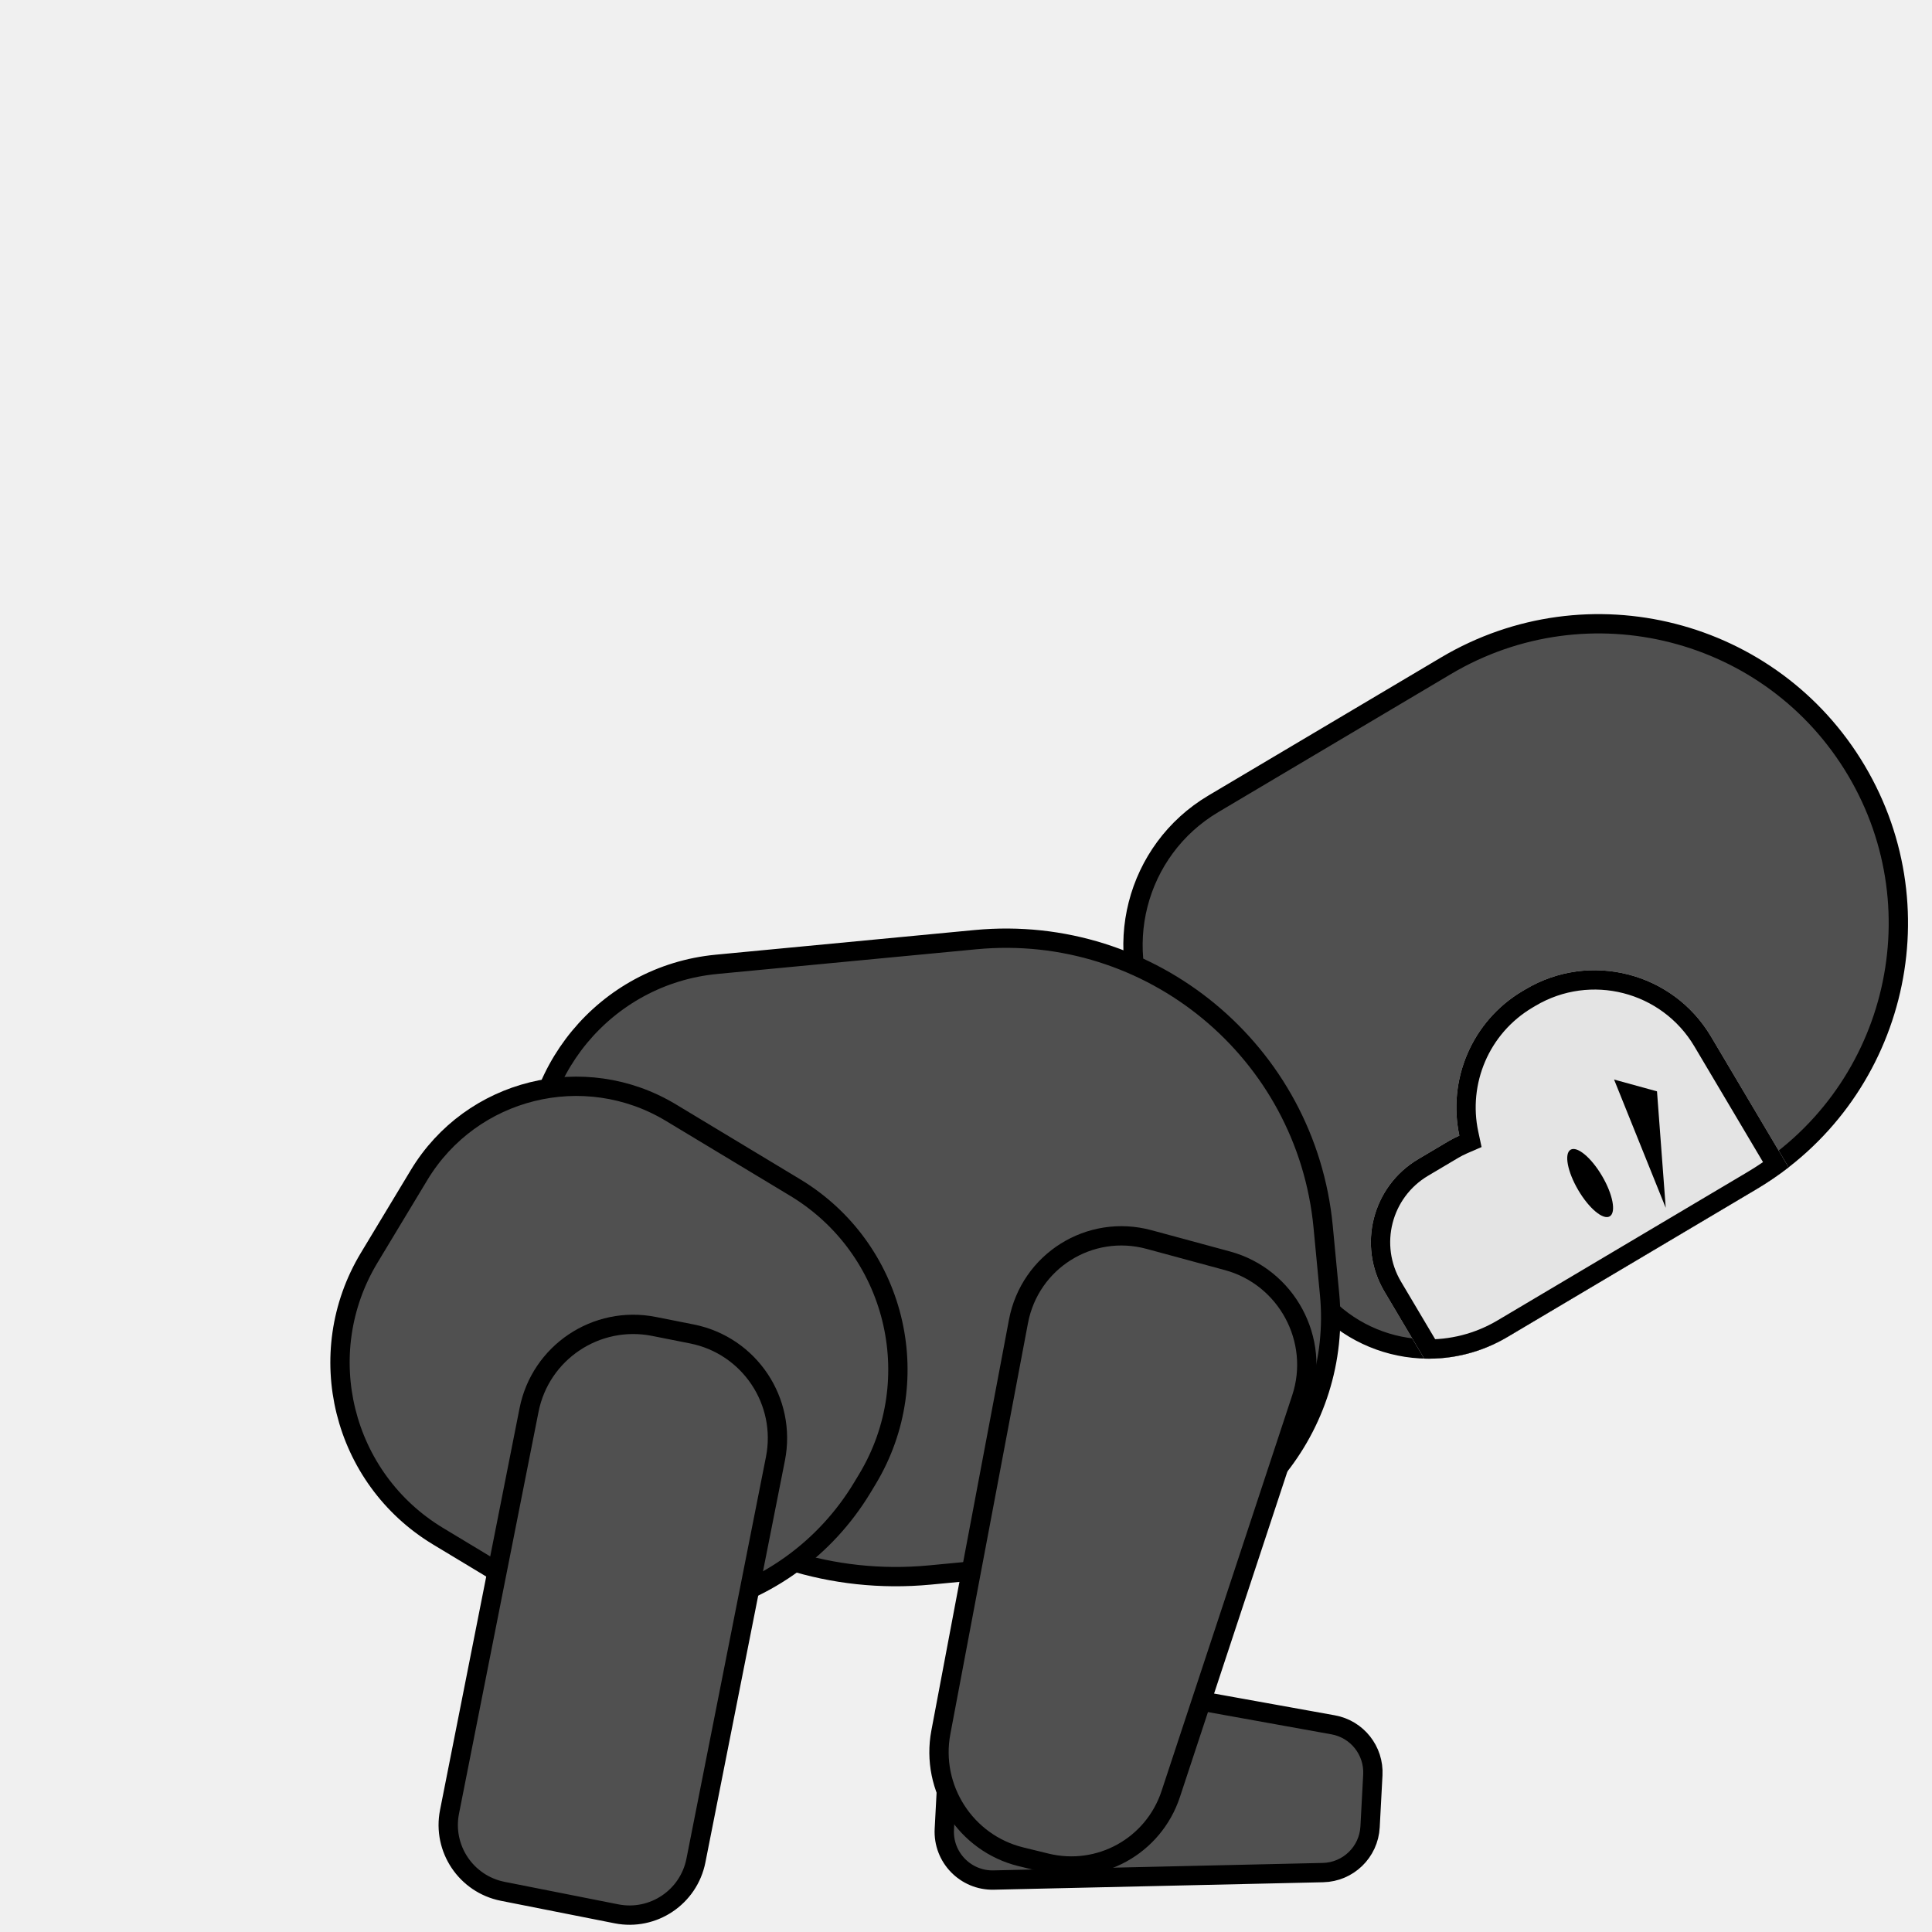
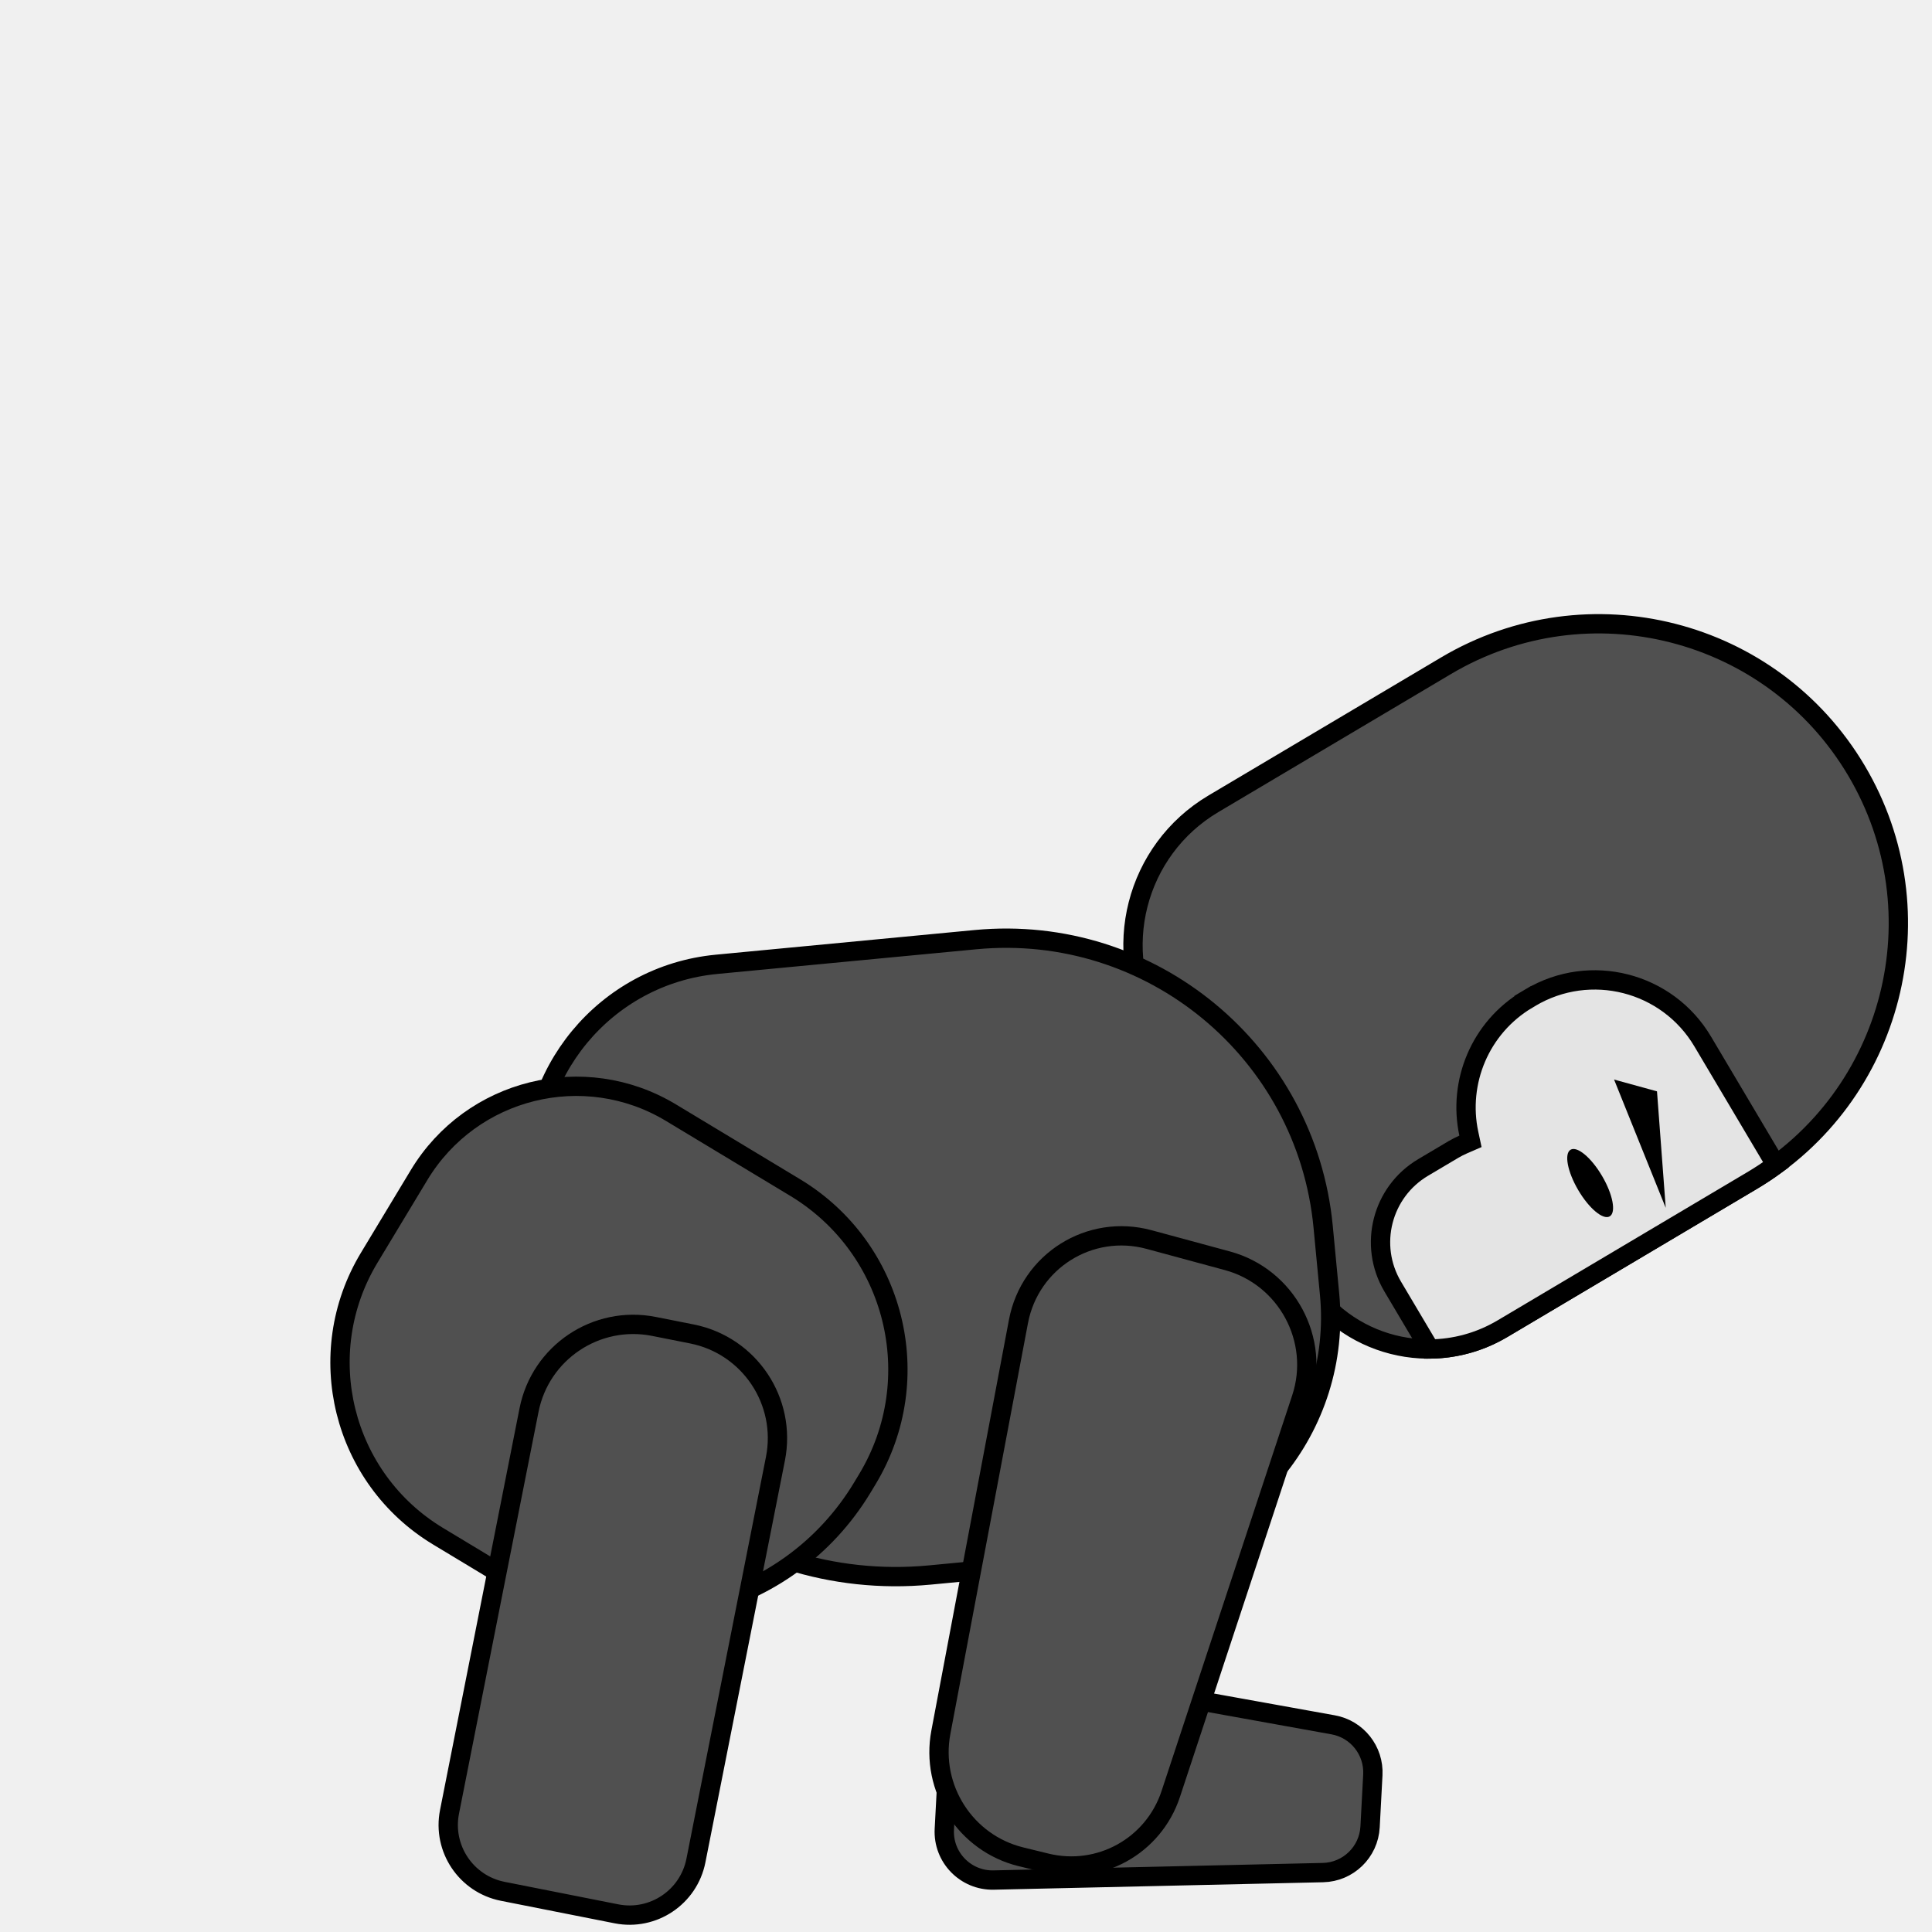
<svg xmlns="http://www.w3.org/2000/svg" width="100" height="100" viewBox="0 0 100 100" fill="none">
  <g clip-path="url(#clip0)">
    <path d="M90.666 61.118L77.767 68.774C74.205 70.887 69.603 69.713 67.49 66.151L59.834 53.252C57.439 49.215 58.769 44 62.806 41.604L74.846 34.459C82.208 30.091 91.717 32.517 96.086 39.879C100.455 47.24 98.028 56.75 90.666 61.118Z" fill="#505050" stroke="black" />
-     <mask id="path-2-inside-1" fill="white">
-       <path fill-rule="evenodd" clip-rule="evenodd" d="M92.578 60.421C92.057 60.826 91.504 61.203 90.922 61.548L78.022 69.204C76.671 70.005 75.179 70.364 73.717 70.322L71.657 66.85C70.247 64.475 71.03 61.407 73.405 59.998L74.969 59.07C75.154 58.96 75.343 58.864 75.536 58.78C74.923 55.921 76.157 52.868 78.81 51.293L78.967 51.201C82.291 49.228 86.586 50.323 88.559 53.648L92.578 60.421Z" />
-     </mask>
-     <path fill-rule="evenodd" clip-rule="evenodd" d="M92.578 60.421C92.057 60.826 91.504 61.203 90.922 61.548L78.022 69.204C76.671 70.005 75.179 70.364 73.717 70.322L71.657 66.85C70.247 64.475 71.03 61.407 73.405 59.998L74.969 59.07C75.154 58.96 75.343 58.864 75.536 58.78C74.923 55.921 76.157 52.868 78.81 51.293L78.967 51.201C82.291 49.228 86.586 50.323 88.559 53.648L92.578 60.421Z" fill="#E4E4E4" />
-     <path d="M92.578 60.421L93.191 61.212L93.889 60.67L93.438 59.911L92.578 60.421ZM90.922 61.548L91.432 62.408L90.922 61.548ZM78.022 69.204L77.512 68.344L78.022 69.204ZM73.717 70.322L72.857 70.832L73.138 71.305L73.688 71.321L73.717 70.322ZM73.405 59.998L73.915 60.858L73.405 59.998ZM74.969 59.07L74.458 58.21L74.969 59.07ZM75.536 58.78L75.934 59.697L76.686 59.371L76.514 58.57L75.536 58.78ZM88.559 53.648L87.699 54.158L88.559 53.648ZM91.966 59.631C91.476 60.011 90.958 60.364 90.411 60.688L91.432 62.408C92.05 62.042 92.637 61.642 93.191 61.212L91.966 59.631ZM90.411 60.688L77.512 68.344L78.532 70.064L91.432 62.408L90.411 60.688ZM77.512 68.344C76.328 69.046 75.025 69.359 73.746 69.322L73.688 71.321C75.334 71.369 77.013 70.965 78.532 70.064L77.512 68.344ZM70.797 67.36L72.857 70.832L74.577 69.811L72.517 66.339L70.797 67.36ZM72.894 59.138C70.045 60.829 69.106 64.51 70.797 67.36L72.517 66.339C71.389 64.439 72.015 61.986 73.915 60.858L72.894 59.138ZM74.458 58.21L72.894 59.138L73.915 60.858L75.479 59.93L74.458 58.21ZM75.138 57.863C74.907 57.963 74.68 58.079 74.458 58.21L75.479 59.93C75.628 59.842 75.78 59.764 75.934 59.697L75.138 57.863ZM78.3 50.433C75.266 52.234 73.858 55.724 74.558 58.99L76.514 58.57C75.988 56.119 77.048 53.502 79.321 52.153L78.3 50.433ZM78.456 50.341L78.3 50.433L79.321 52.153L79.477 52.06L78.456 50.341ZM89.419 53.138C87.164 49.338 82.256 48.086 78.456 50.341L79.477 52.06C82.327 50.369 86.008 51.309 87.699 54.158L89.419 53.138ZM93.438 59.911L89.419 53.138L87.699 54.158L91.718 60.932L93.438 59.911Z" fill="black" mask="url(#path-2-inside-1)" />
+     <path d="M75.735 59.239L76.111 59.076L76.025 58.675C75.456 56.02 76.602 53.185 79.066 51.723L78.81 51.293L79.066 51.723L79.222 51.631C82.309 49.798 86.297 50.816 88.129 53.903L91.92 60.291C91.52 60.584 91.102 60.86 90.666 61.118L77.767 68.774C76.583 69.476 75.286 69.815 74.004 69.825L72.087 66.594C70.818 64.457 71.523 61.696 73.66 60.428L75.224 59.5C75.391 59.401 75.562 59.314 75.735 59.239Z" fill="#E4E4E4" stroke="black" />
    <ellipse cx="82.306" cy="61.234" rx="2" ry="0.717" transform="rotate(59.5822 82.3061 61.2341)" fill="black" />
    <path d="M83.544 55.877L86.218 62.518L85.766 56.488L83.544 55.877Z" fill="black" />
    <path d="M68.486 63.497L68.819 66.994C69.474 73.867 64.433 79.969 57.561 80.623L48.139 81.521C37.967 82.49 28.936 75.03 27.967 64.859L27.634 61.362C27.084 55.589 31.318 50.463 37.091 49.913L50.495 48.636C59.567 47.772 67.621 54.425 68.486 63.497Z" fill="#505050" stroke="black" />
    <path d="M48.878 94.679L49.202 88.566C49.282 87.063 50.661 85.971 52.142 86.238L69.005 89.277C70.245 89.501 71.124 90.612 71.058 91.87L70.915 94.558C70.846 95.864 69.783 96.896 68.475 96.925L51.431 97.311C49.977 97.344 48.801 96.132 48.878 94.679Z" fill="#505050" stroke="black" />
    <path d="M59.475 64.159L63.529 65.257C66.599 66.089 68.358 69.353 67.361 72.372L60.598 92.856C59.707 95.556 56.909 97.104 54.147 96.426L52.84 96.106C49.978 95.403 48.151 92.561 48.699 89.662L52.715 68.4C53.305 65.273 56.406 63.328 59.475 64.159Z" fill="#505050" stroke="black" />
    <path d="M34.73 57.592L41.153 61.464C46.356 64.601 48.031 71.361 44.894 76.564L44.636 76.992C40.786 83.377 32.489 85.433 26.104 81.583L22.678 79.517C17.712 76.523 16.114 70.07 19.108 65.104L21.69 60.822C24.399 56.329 30.237 54.883 34.73 57.592Z" fill="#505050" stroke="black" />
    <path d="M33.846 68.655L35.808 69.044C38.788 69.633 40.726 72.527 40.136 75.507L36.02 96.305C35.644 98.201 33.803 99.434 31.907 99.059L26.021 97.894C24.125 97.518 22.892 95.677 23.267 93.781L27.383 72.983C27.973 70.003 30.867 68.066 33.846 68.655Z" fill="#505050" stroke="black" />
  </g>
  <defs>
    <clipPath id="clip0">
      <rect width="100" height="100" fill="white" />
    </clipPath>
  </defs>
</svg>
